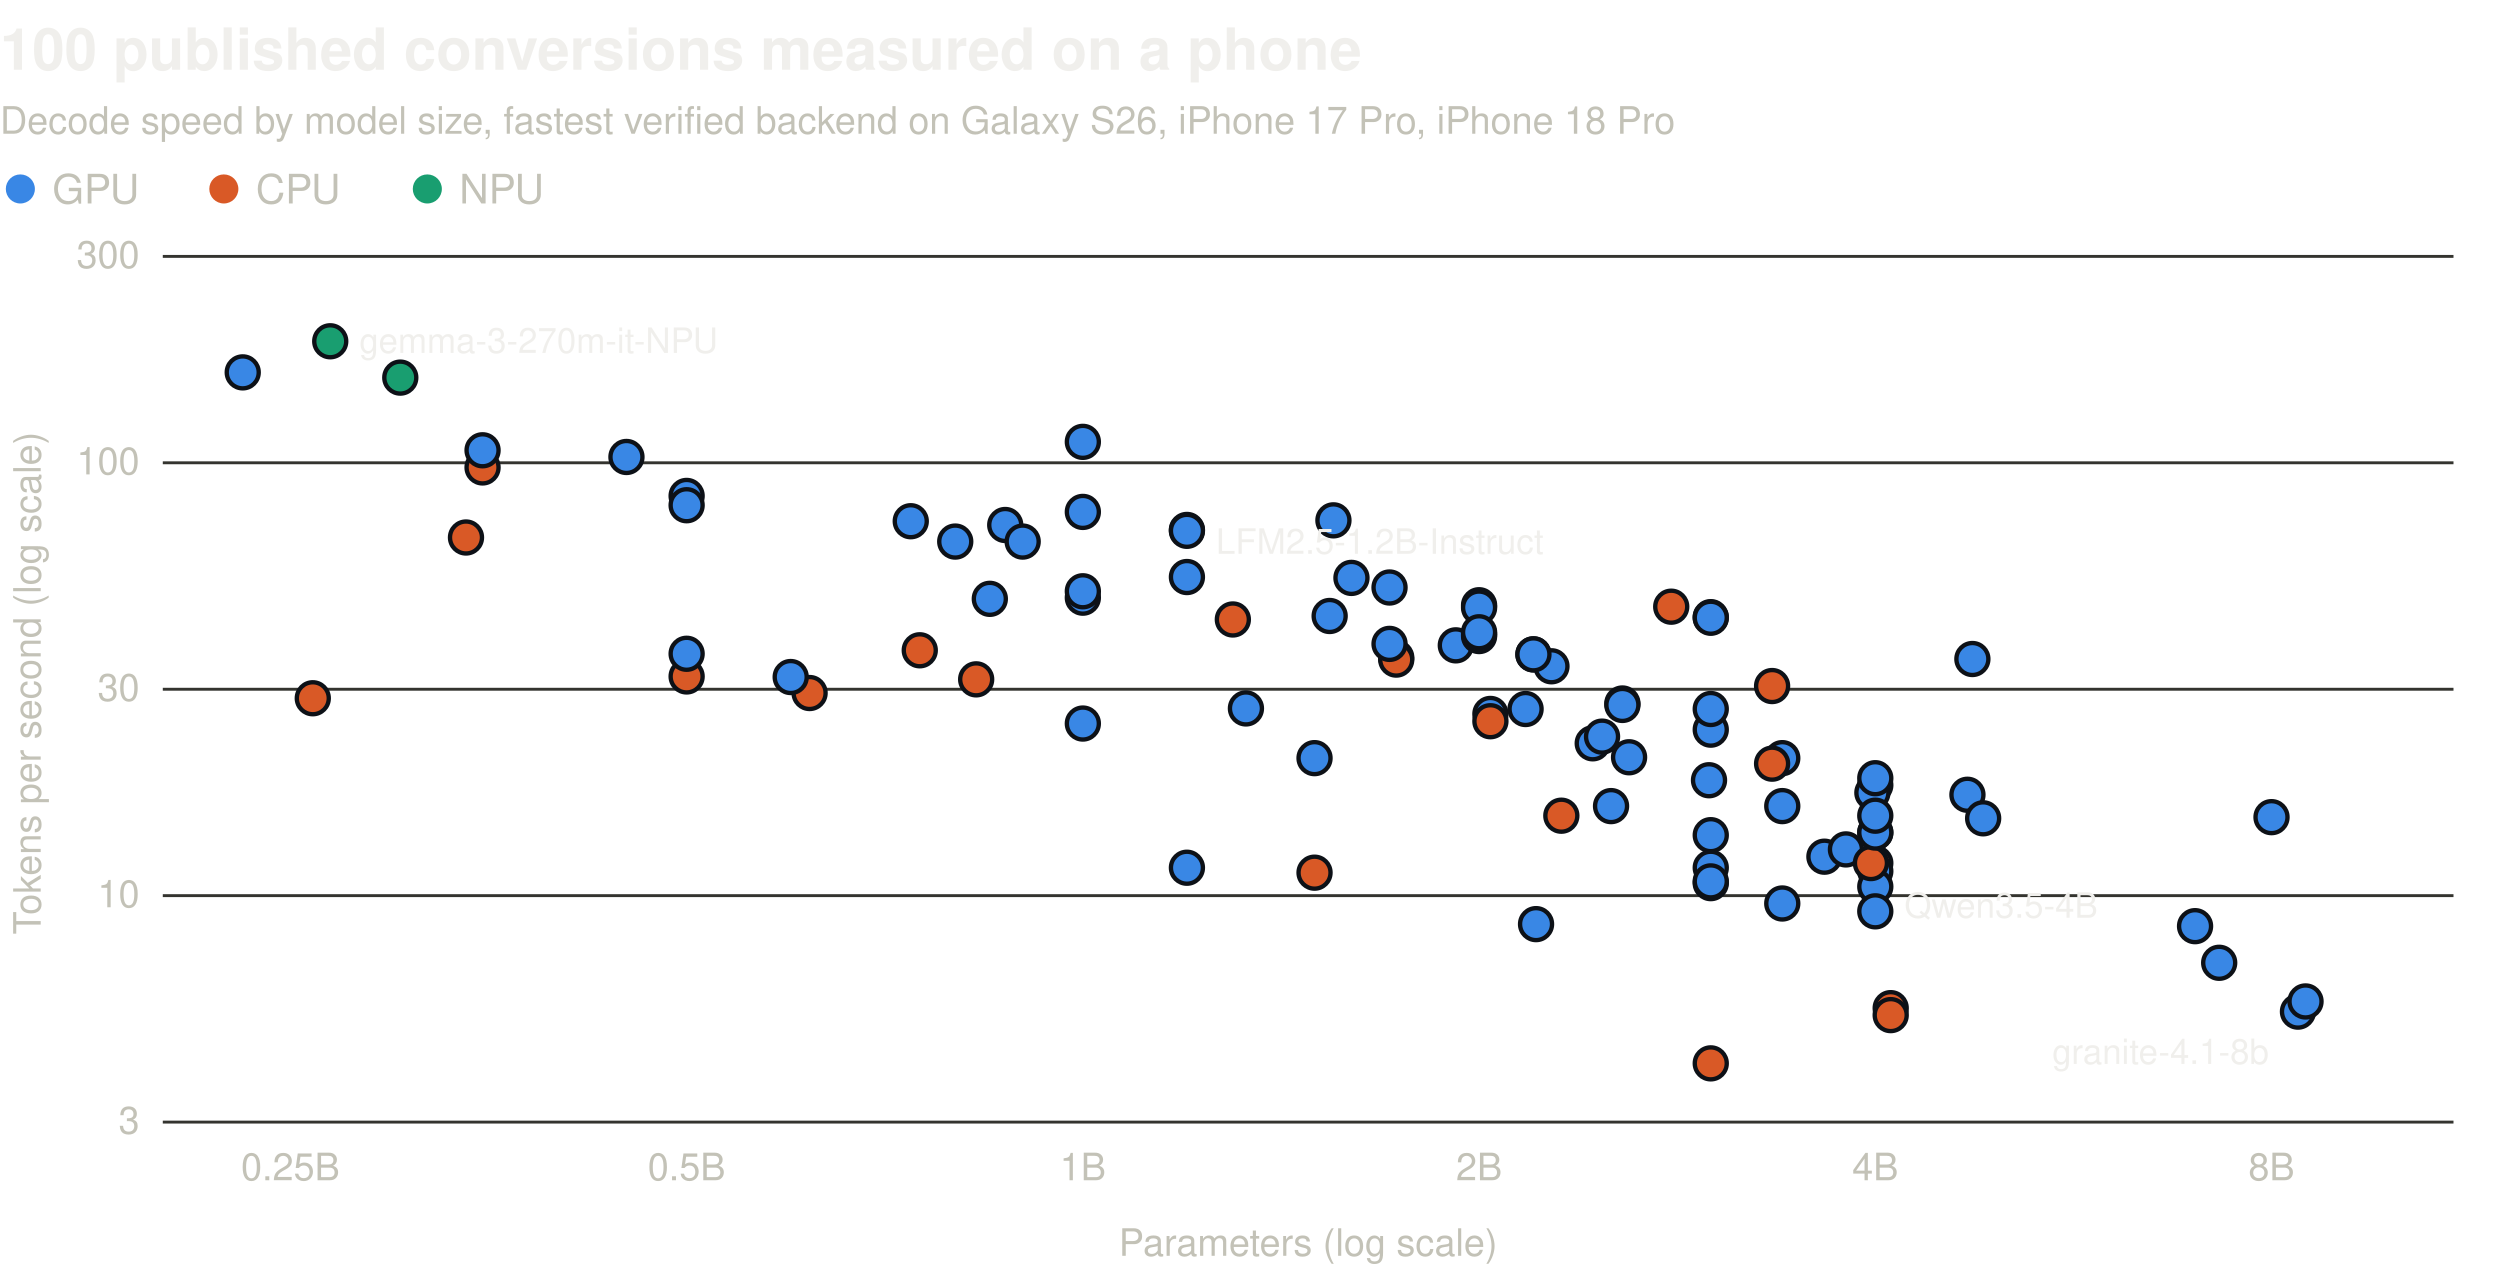
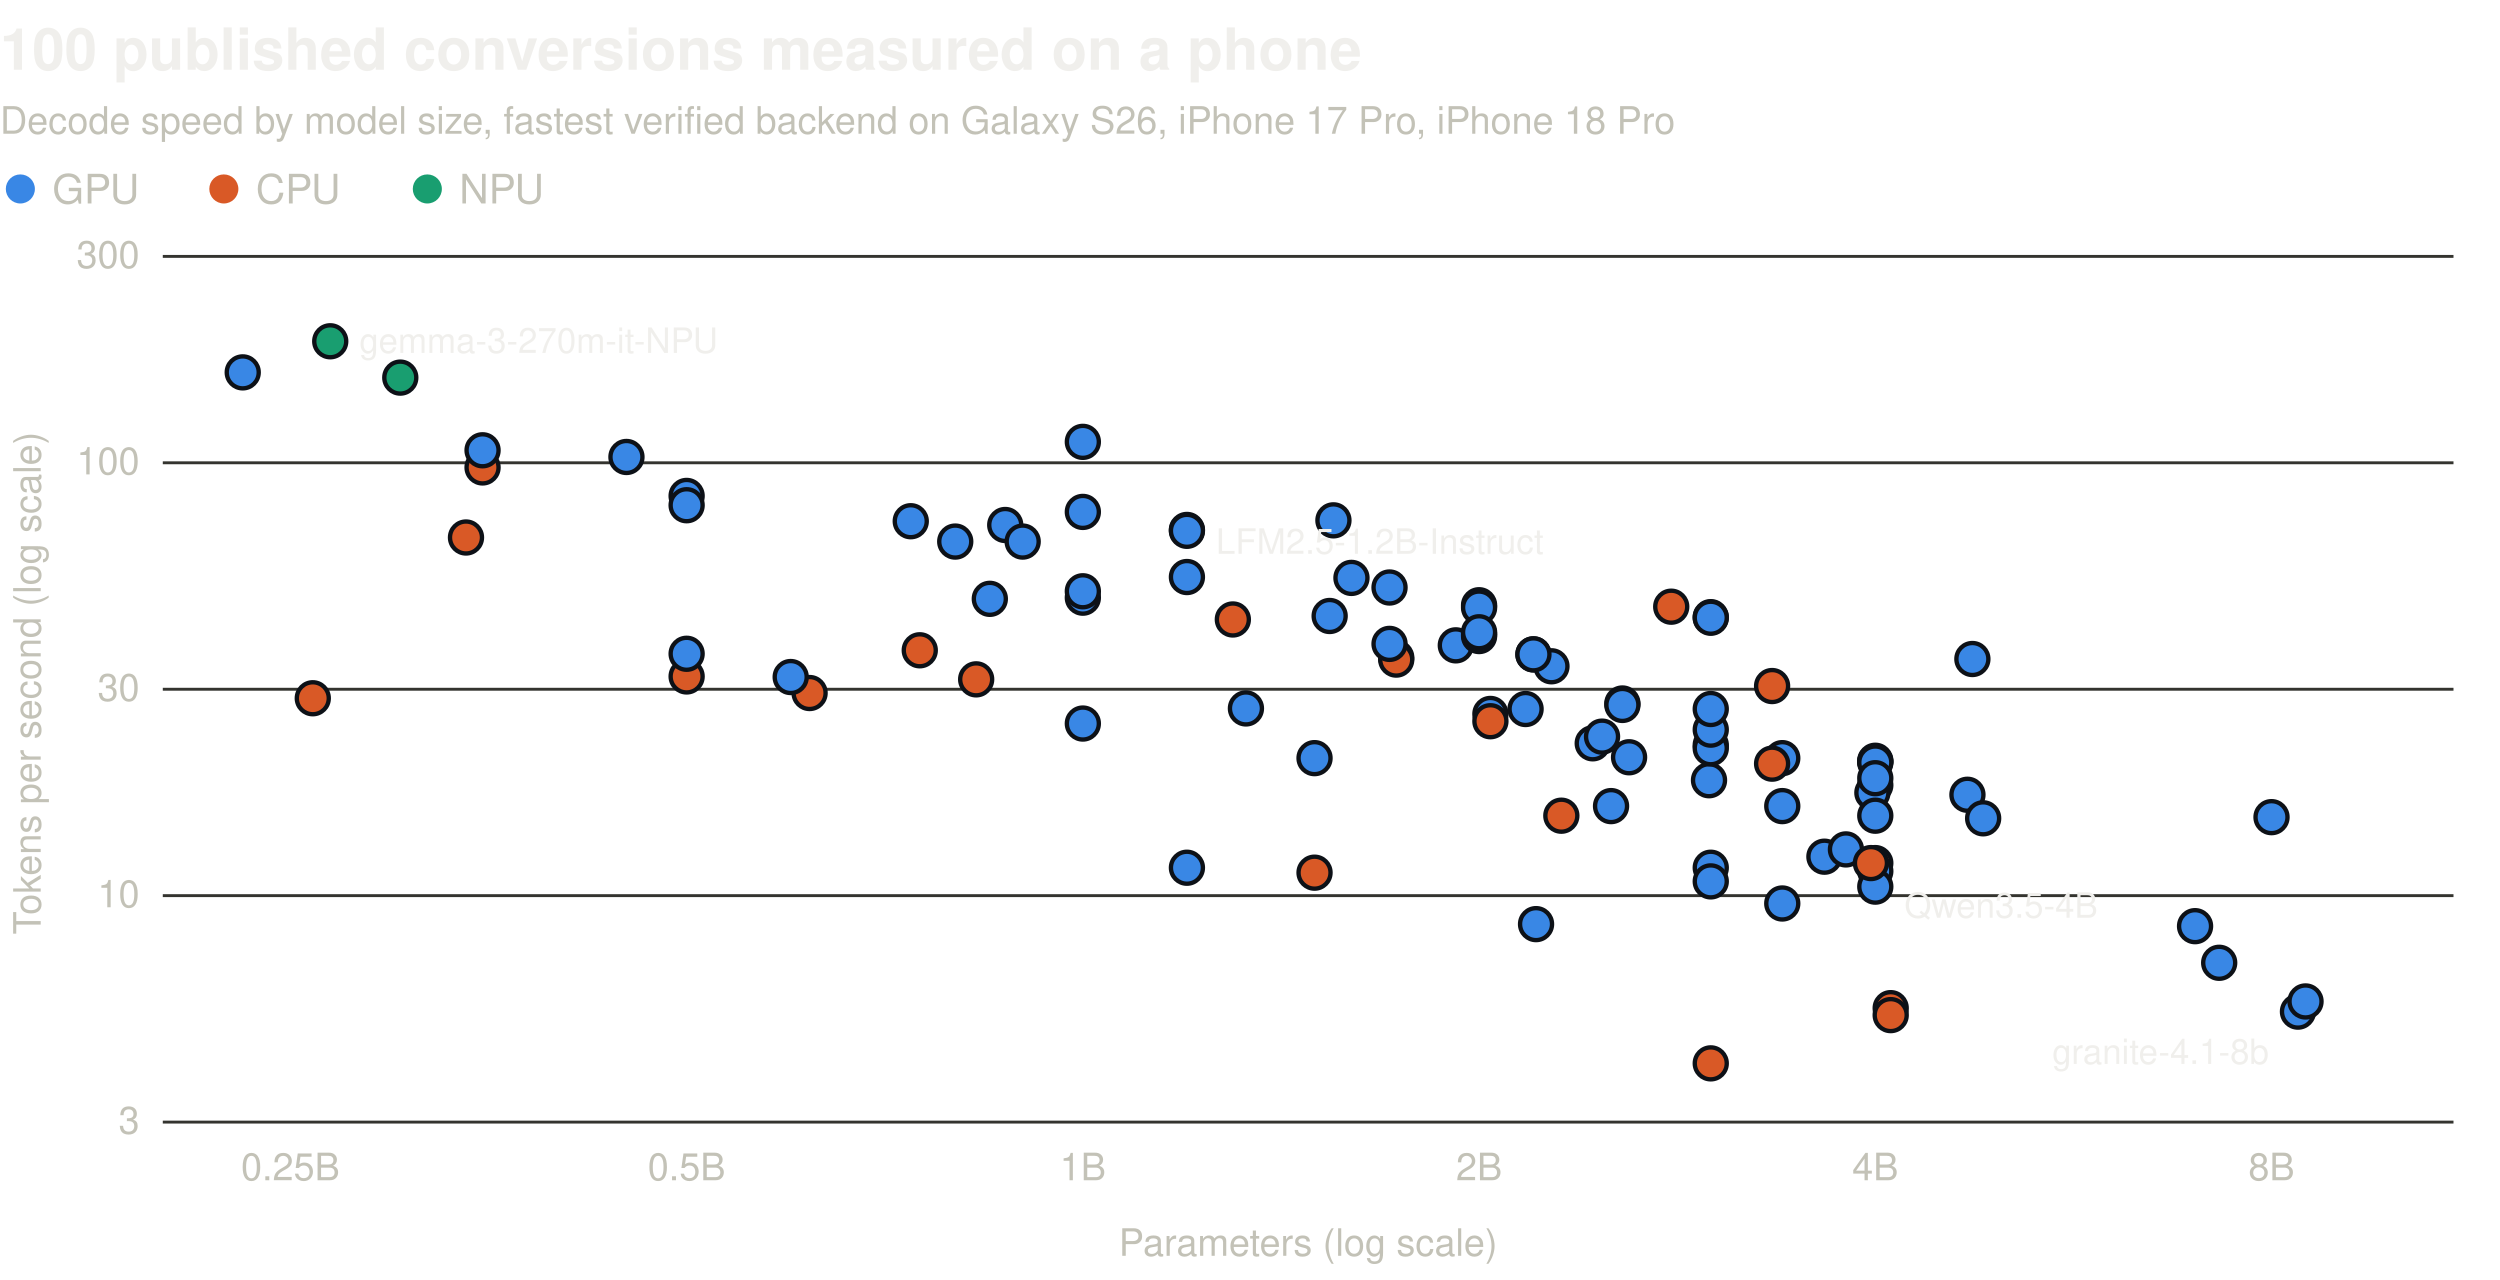
<svg xmlns="http://www.w3.org/2000/svg" viewBox="0 0 860 440" width="860" height="440" role="img" aria-labelledby="t d" font-family="-apple-system, BlinkMacSystemFont, 'Segoe UI', Helvetica, Arial, sans-serif">
  <text x="0.0" y="24.0" font-size="20" font-weight="600" fill="#f0efec" text-anchor="start">100 published conversions measured on a phone</text>
  <text x="0.0" y="46.0" font-size="13" font-weight="400" fill="#c3c2b7" text-anchor="start">Decode speed by model size, fastest verified backend on Galaxy S26, iPhone 17 Pro, iPhone 18 Pro</text>
  <circle cx="7" cy="65" r="5" fill="#3987e5" />
  <text x="18.0" y="70.0" font-size="14" font-weight="400" fill="#c3c2b7" text-anchor="start">GPU</text>
  <circle cx="77" cy="65" r="5" fill="#d95926" />
  <text x="88.0" y="70.0" font-size="14" font-weight="400" fill="#c3c2b7" text-anchor="start">CPU</text>
  <circle cx="147" cy="65" r="5" fill="#199e70" />
  <text x="158.0" y="70.0" font-size="14" font-weight="400" fill="#c3c2b7" text-anchor="start">NPU</text>
  <line x1="56" x2="844" y1="386.0" y2="386.0" stroke="#34342f" />
  <text x="48.0" y="390.0" font-size="13" font-weight="400" fill="#c3c2b7" text-anchor="end">3</text>
  <line x1="56" x2="844" y1="308.1" y2="308.1" stroke="#34342f" />
  <text x="48.0" y="312.1" font-size="13" font-weight="400" fill="#c3c2b7" text-anchor="end">10</text>
  <line x1="56" x2="844" y1="237.1" y2="237.1" stroke="#34342f" />
  <text x="48.0" y="241.1" font-size="13" font-weight="400" fill="#c3c2b7" text-anchor="end">30</text>
  <line x1="56" x2="844" y1="159.2" y2="159.2" stroke="#34342f" />
  <text x="48.0" y="163.2" font-size="13" font-weight="400" fill="#c3c2b7" text-anchor="end">100</text>
  <line x1="56" x2="844" y1="88.2" y2="88.2" stroke="#34342f" />
  <text x="48.0" y="92.2" font-size="13" font-weight="400" fill="#c3c2b7" text-anchor="end">300</text>
  <text x="99.9" y="406.0" font-size="13" font-weight="400" fill="#c3c2b7" text-anchor="middle">0.25B</text>
  <text x="236.2" y="406.0" font-size="13" font-weight="400" fill="#c3c2b7" text-anchor="middle">0.5B</text>
  <text x="372.5" y="406.0" font-size="13" font-weight="400" fill="#c3c2b7" text-anchor="middle">1B</text>
  <text x="508.8" y="406.0" font-size="13" font-weight="400" fill="#c3c2b7" text-anchor="middle">2B</text>
  <text x="645.1" y="406.0" font-size="13" font-weight="400" fill="#c3c2b7" text-anchor="middle">4B</text>
  <text x="781.4" y="406.0" font-size="13" font-weight="400" fill="#c3c2b7" text-anchor="middle">8B</text>
  <text x="450.0" y="432.0" font-size="13" font-weight="400" fill="#c3c2b7" text-anchor="middle">Parameters (log scale)</text>
  <text transform="translate(14 235.0) rotate(-90)" font-size="13" fill="#c3c2b7" text-anchor="middle">Tokens per second (log scale)</text>
  <circle cx="83.5" cy="128.1" r="5.5" fill="#3987e5" stroke="#0d1117" stroke-width="1.5" />
  <circle cx="113.6" cy="117.4" r="5.5" fill="#199e70" stroke="#0d1117" stroke-width="1.5" />
  <circle cx="137.7" cy="129.9" r="5.5" fill="#199e70" stroke="#0d1117" stroke-width="1.5" />
  <circle cx="166.0" cy="160.8" r="5.5" fill="#d95926" stroke="#0d1117" stroke-width="1.5" />
  <circle cx="166.0" cy="154.9" r="5.5" fill="#3987e5" stroke="#0d1117" stroke-width="1.5" />
  <circle cx="236.2" cy="232.7" r="5.5" fill="#d95926" stroke="#0d1117" stroke-width="1.5" />
  <circle cx="236.2" cy="224.9" r="5.5" fill="#3987e5" stroke="#0d1117" stroke-width="1.5" />
  <circle cx="313.3" cy="179.3" r="5.5" fill="#3987e5" stroke="#0d1117" stroke-width="1.5" />
  <circle cx="372.5" cy="248.9" r="5.5" fill="#3987e5" stroke="#0d1117" stroke-width="1.5" />
  <circle cx="372.5" cy="205.6" r="5.5" fill="#3987e5" stroke="#0d1117" stroke-width="1.5" />
  <circle cx="372.5" cy="203.4" r="5.5" fill="#3987e5" stroke="#0d1117" stroke-width="1.5" />
  <circle cx="408.3" cy="198.5" r="5.5" fill="#3987e5" stroke="#0d1117" stroke-width="1.5" />
  <circle cx="408.3" cy="182.3" r="5.5" fill="#3987e5" stroke="#0d1117" stroke-width="1.5" />
  <circle cx="408.3" cy="298.5" r="5.5" fill="#3987e5" stroke="#0d1117" stroke-width="1.5" />
  <circle cx="428.6" cy="243.7" r="5.5" fill="#3987e5" stroke="#0d1117" stroke-width="1.5" />
  <circle cx="452.2" cy="300.2" r="5.5" fill="#d95926" stroke="#0d1117" stroke-width="1.5" />
  <circle cx="452.2" cy="260.8" r="5.5" fill="#3987e5" stroke="#0d1117" stroke-width="1.5" />
  <circle cx="457.4" cy="211.9" r="5.5" fill="#3987e5" stroke="#0d1117" stroke-width="1.5" />
  <circle cx="480.3" cy="226.2" r="5.5" fill="#d95926" stroke="#0d1117" stroke-width="1.5" />
  <circle cx="480.3" cy="226.9" r="5.5" fill="#d95926" stroke="#0d1117" stroke-width="1.5" />
  <circle cx="558.1" cy="242.0" r="5.5" fill="#3987e5" stroke="#0d1117" stroke-width="1.5" />
  <circle cx="558.1" cy="242.5" r="5.5" fill="#3987e5" stroke="#0d1117" stroke-width="1.5" />
  <circle cx="587.9" cy="268.4" r="5.5" fill="#3987e5" stroke="#0d1117" stroke-width="1.5" />
  <circle cx="588.5" cy="298.5" r="5.5" fill="#3987e5" stroke="#0d1117" stroke-width="1.5" />
  <circle cx="588.5" cy="212.3" r="5.5" fill="#3987e5" stroke="#0d1117" stroke-width="1.5" />
  <circle cx="613.1" cy="260.8" r="5.5" fill="#3987e5" stroke="#0d1117" stroke-width="1.5" />
  <circle cx="613.1" cy="277.3" r="5.5" fill="#3987e5" stroke="#0d1117" stroke-width="1.5" />
  <circle cx="645.1" cy="296.9" r="5.5" fill="#d95926" stroke="#0d1117" stroke-width="1.5" />
-   <circle cx="645.1" cy="286.4" r="5.5" fill="#3987e5" stroke="#0d1117" stroke-width="1.5" />
+   <circle cx="645.1" cy="261.7" r="5.5" fill="#3987e5" stroke="#0d1117" stroke-width="1.5" />
  <circle cx="645.1" cy="270.1" r="5.5" fill="#3987e5" stroke="#0d1117" stroke-width="1.5" />
  <circle cx="645.1" cy="299.7" r="5.5" fill="#3987e5" stroke="#0d1117" stroke-width="1.5" />
  <circle cx="645.1" cy="305.0" r="5.5" fill="#3987e5" stroke="#0d1117" stroke-width="1.5" />
  <circle cx="790.5" cy="348.0" r="5.5" fill="#3987e5" stroke="#0d1117" stroke-width="1.5" />
  <circle cx="793.1" cy="344.5" r="5.5" fill="#3987e5" stroke="#0d1117" stroke-width="1.5" />
  <circle cx="278.5" cy="238.4" r="5.5" fill="#d95926" stroke="#0d1117" stroke-width="1.5" />
  <circle cx="408.3" cy="182.6" r="5.5" fill="#3987e5" stroke="#0d1117" stroke-width="1.5" />
  <circle cx="478.0" cy="221.5" r="5.5" fill="#3987e5" stroke="#0d1117" stroke-width="1.5" />
  <circle cx="478.0" cy="202.1" r="5.5" fill="#3987e5" stroke="#0d1117" stroke-width="1.5" />
  <circle cx="554.2" cy="277.3" r="5.5" fill="#3987e5" stroke="#0d1117" stroke-width="1.5" />
  <circle cx="560.4" cy="260.5" r="5.5" fill="#3987e5" stroke="#0d1117" stroke-width="1.5" />
-   <circle cx="588.5" cy="287.3" r="5.5" fill="#3987e5" stroke="#0d1117" stroke-width="1.5" />
-   <circle cx="588.5" cy="303.8" r="5.5" fill="#3987e5" stroke="#0d1117" stroke-width="1.5" />
+   <circle cx="588.5" cy="256.3" r="5.5" fill="#3987e5" stroke="#0d1117" stroke-width="1.5" />
+   <circle cx="588.5" cy="257.4" r="5.5" fill="#3987e5" stroke="#0d1117" stroke-width="1.5" />
  <circle cx="588.5" cy="365.8" r="5.5" fill="#d95926" stroke="#0d1117" stroke-width="1.5" />
  <circle cx="588.5" cy="212.5" r="5.5" fill="#3987e5" stroke="#0d1117" stroke-width="1.5" />
  <circle cx="588.5" cy="251.0" r="5.5" fill="#3987e5" stroke="#0d1117" stroke-width="1.5" />
  <circle cx="613.1" cy="310.8" r="5.5" fill="#3987e5" stroke="#0d1117" stroke-width="1.5" />
  <circle cx="627.6" cy="294.7" r="5.5" fill="#3987e5" stroke="#0d1117" stroke-width="1.5" />
  <circle cx="635.0" cy="292.2" r="5.5" fill="#3987e5" stroke="#0d1117" stroke-width="1.5" />
  <circle cx="643.6" cy="296.9" r="5.5" fill="#d95926" stroke="#0d1117" stroke-width="1.5" />
  <circle cx="644.1" cy="272.7" r="5.5" fill="#3987e5" stroke="#0d1117" stroke-width="1.5" />
-   <circle cx="645.1" cy="286.4" r="5.5" fill="#3987e5" stroke="#0d1117" stroke-width="1.5" />
-   <circle cx="645.1" cy="313.5" r="5.5" fill="#3987e5" stroke="#0d1117" stroke-width="1.5" />
+   <circle cx="645.1" cy="262.0" r="5.5" fill="#3987e5" stroke="#0d1117" stroke-width="1.5" />
+   <circle cx="645.1" cy="262.3" r="5.5" fill="#3987e5" stroke="#0d1117" stroke-width="1.5" />
  <circle cx="645.1" cy="280.6" r="5.5" fill="#3987e5" stroke="#0d1117" stroke-width="1.5" />
  <circle cx="650.4" cy="346.8" r="5.5" fill="#d95926" stroke="#0d1117" stroke-width="1.5" />
  <circle cx="650.4" cy="349.2" r="5.5" fill="#d95926" stroke="#0d1117" stroke-width="1.5" />
  <circle cx="755.1" cy="318.6" r="5.5" fill="#3987e5" stroke="#0d1117" stroke-width="1.5" />
  <circle cx="763.4" cy="331.2" r="5.5" fill="#3987e5" stroke="#0d1117" stroke-width="1.5" />
  <circle cx="781.4" cy="281.1" r="5.5" fill="#3987e5" stroke="#0d1117" stroke-width="1.5" />
  <circle cx="107.6" cy="240.2" r="5.5" fill="#d95926" stroke="#0d1117" stroke-width="1.5" />
  <circle cx="215.5" cy="157.2" r="5.5" fill="#3987e5" stroke="#0d1117" stroke-width="1.5" />
  <circle cx="236.2" cy="170.6" r="5.5" fill="#3987e5" stroke="#0d1117" stroke-width="1.5" />
  <circle cx="236.2" cy="173.8" r="5.5" fill="#3987e5" stroke="#0d1117" stroke-width="1.5" />
  <circle cx="328.6" cy="186.3" r="5.5" fill="#3987e5" stroke="#0d1117" stroke-width="1.5" />
  <circle cx="340.5" cy="206.0" r="5.5" fill="#3987e5" stroke="#0d1117" stroke-width="1.5" />
  <circle cx="345.8" cy="180.6" r="5.5" fill="#3987e5" stroke="#0d1117" stroke-width="1.5" />
  <circle cx="351.8" cy="186.3" r="5.5" fill="#3987e5" stroke="#0d1117" stroke-width="1.5" />
  <circle cx="372.5" cy="152.0" r="5.5" fill="#3987e5" stroke="#0d1117" stroke-width="1.5" />
  <circle cx="372.5" cy="176.1" r="5.5" fill="#3987e5" stroke="#0d1117" stroke-width="1.5" />
  <circle cx="424.1" cy="213.1" r="5.5" fill="#d95926" stroke="#0d1117" stroke-width="1.5" />
  <circle cx="458.7" cy="179.0" r="5.5" fill="#3987e5" stroke="#0d1117" stroke-width="1.5" />
  <circle cx="464.9" cy="198.8" r="5.5" fill="#3987e5" stroke="#0d1117" stroke-width="1.5" />
  <circle cx="500.8" cy="222.0" r="5.5" fill="#3987e5" stroke="#0d1117" stroke-width="1.5" />
  <circle cx="508.8" cy="208.2" r="5.5" fill="#3987e5" stroke="#0d1117" stroke-width="1.5" />
  <circle cx="508.8" cy="218.2" r="5.5" fill="#3987e5" stroke="#0d1117" stroke-width="1.5" />
  <circle cx="508.8" cy="218.8" r="5.5" fill="#3987e5" stroke="#0d1117" stroke-width="1.5" />
  <circle cx="508.8" cy="209.0" r="5.5" fill="#3987e5" stroke="#0d1117" stroke-width="1.5" />
  <circle cx="527.5" cy="225.1" r="5.5" fill="#3987e5" stroke="#0d1117" stroke-width="1.5" />
  <circle cx="533.7" cy="229.2" r="5.5" fill="#3987e5" stroke="#0d1117" stroke-width="1.5" />
  <circle cx="547.9" cy="255.7" r="5.5" fill="#3987e5" stroke="#0d1117" stroke-width="1.5" />
  <circle cx="551.1" cy="253.4" r="5.5" fill="#3987e5" stroke="#0d1117" stroke-width="1.5" />
  <circle cx="588.5" cy="243.9" r="5.5" fill="#3987e5" stroke="#0d1117" stroke-width="1.5" />
  <circle cx="609.6" cy="262.7" r="5.5" fill="#d95926" stroke="#0d1117" stroke-width="1.5" />
  <circle cx="609.6" cy="236.0" r="5.5" fill="#d95926" stroke="#0d1117" stroke-width="1.5" />
  <circle cx="645.1" cy="267.7" r="5.5" fill="#3987e5" stroke="#0d1117" stroke-width="1.5" />
  <circle cx="676.8" cy="273.4" r="5.5" fill="#3987e5" stroke="#0d1117" stroke-width="1.5" />
  <circle cx="678.5" cy="226.7" r="5.5" fill="#3987e5" stroke="#0d1117" stroke-width="1.5" />
  <circle cx="682.2" cy="281.5" r="5.5" fill="#3987e5" stroke="#0d1117" stroke-width="1.5" />
  <circle cx="160.3" cy="184.9" r="5.5" fill="#d95926" stroke="#0d1117" stroke-width="1.5" />
  <circle cx="272.0" cy="232.9" r="5.5" fill="#3987e5" stroke="#0d1117" stroke-width="1.5" />
  <circle cx="316.4" cy="223.7" r="5.5" fill="#d95926" stroke="#0d1117" stroke-width="1.5" />
  <circle cx="335.8" cy="233.7" r="5.5" fill="#d95926" stroke="#0d1117" stroke-width="1.5" />
  <circle cx="508.8" cy="217.5" r="5.5" fill="#3987e5" stroke="#0d1117" stroke-width="1.5" />
  <circle cx="512.7" cy="245.6" r="5.5" fill="#3987e5" stroke="#0d1117" stroke-width="1.5" />
  <circle cx="512.7" cy="248.1" r="5.5" fill="#d95926" stroke="#0d1117" stroke-width="1.5" />
  <circle cx="524.8" cy="243.9" r="5.5" fill="#3987e5" stroke="#0d1117" stroke-width="1.5" />
  <circle cx="527.5" cy="225.1" r="5.5" fill="#3987e5" stroke="#0d1117" stroke-width="1.5" />
  <circle cx="528.4" cy="317.9" r="5.5" fill="#3987e5" stroke="#0d1117" stroke-width="1.5" />
  <circle cx="537.1" cy="280.6" r="5.5" fill="#d95926" stroke="#0d1117" stroke-width="1.5" />
  <circle cx="574.9" cy="208.7" r="5.5" fill="#d95926" stroke="#0d1117" stroke-width="1.5" />
  <circle cx="588.5" cy="303.2" r="5.5" fill="#3987e5" stroke="#0d1117" stroke-width="1.5" />
  <text x="123.6" y="121.4" font-size="12" font-weight="400" fill="#f0efec" text-anchor="start">gemma-3-270m-it-NPU</text>
  <text x="418.3" y="190.5" font-size="12" font-weight="400" fill="#f0efec" text-anchor="start">LFM2.5-1.2B-Instruct</text>
  <text x="655.1" y="315.7" font-size="12" font-weight="400" fill="#f0efec" text-anchor="start">Qwen3.5-4B</text>
  <text x="780.5" y="366.0" font-size="12" font-weight="400" fill="#f0efec" text-anchor="end">granite-4.1-8b</text>
</svg>
